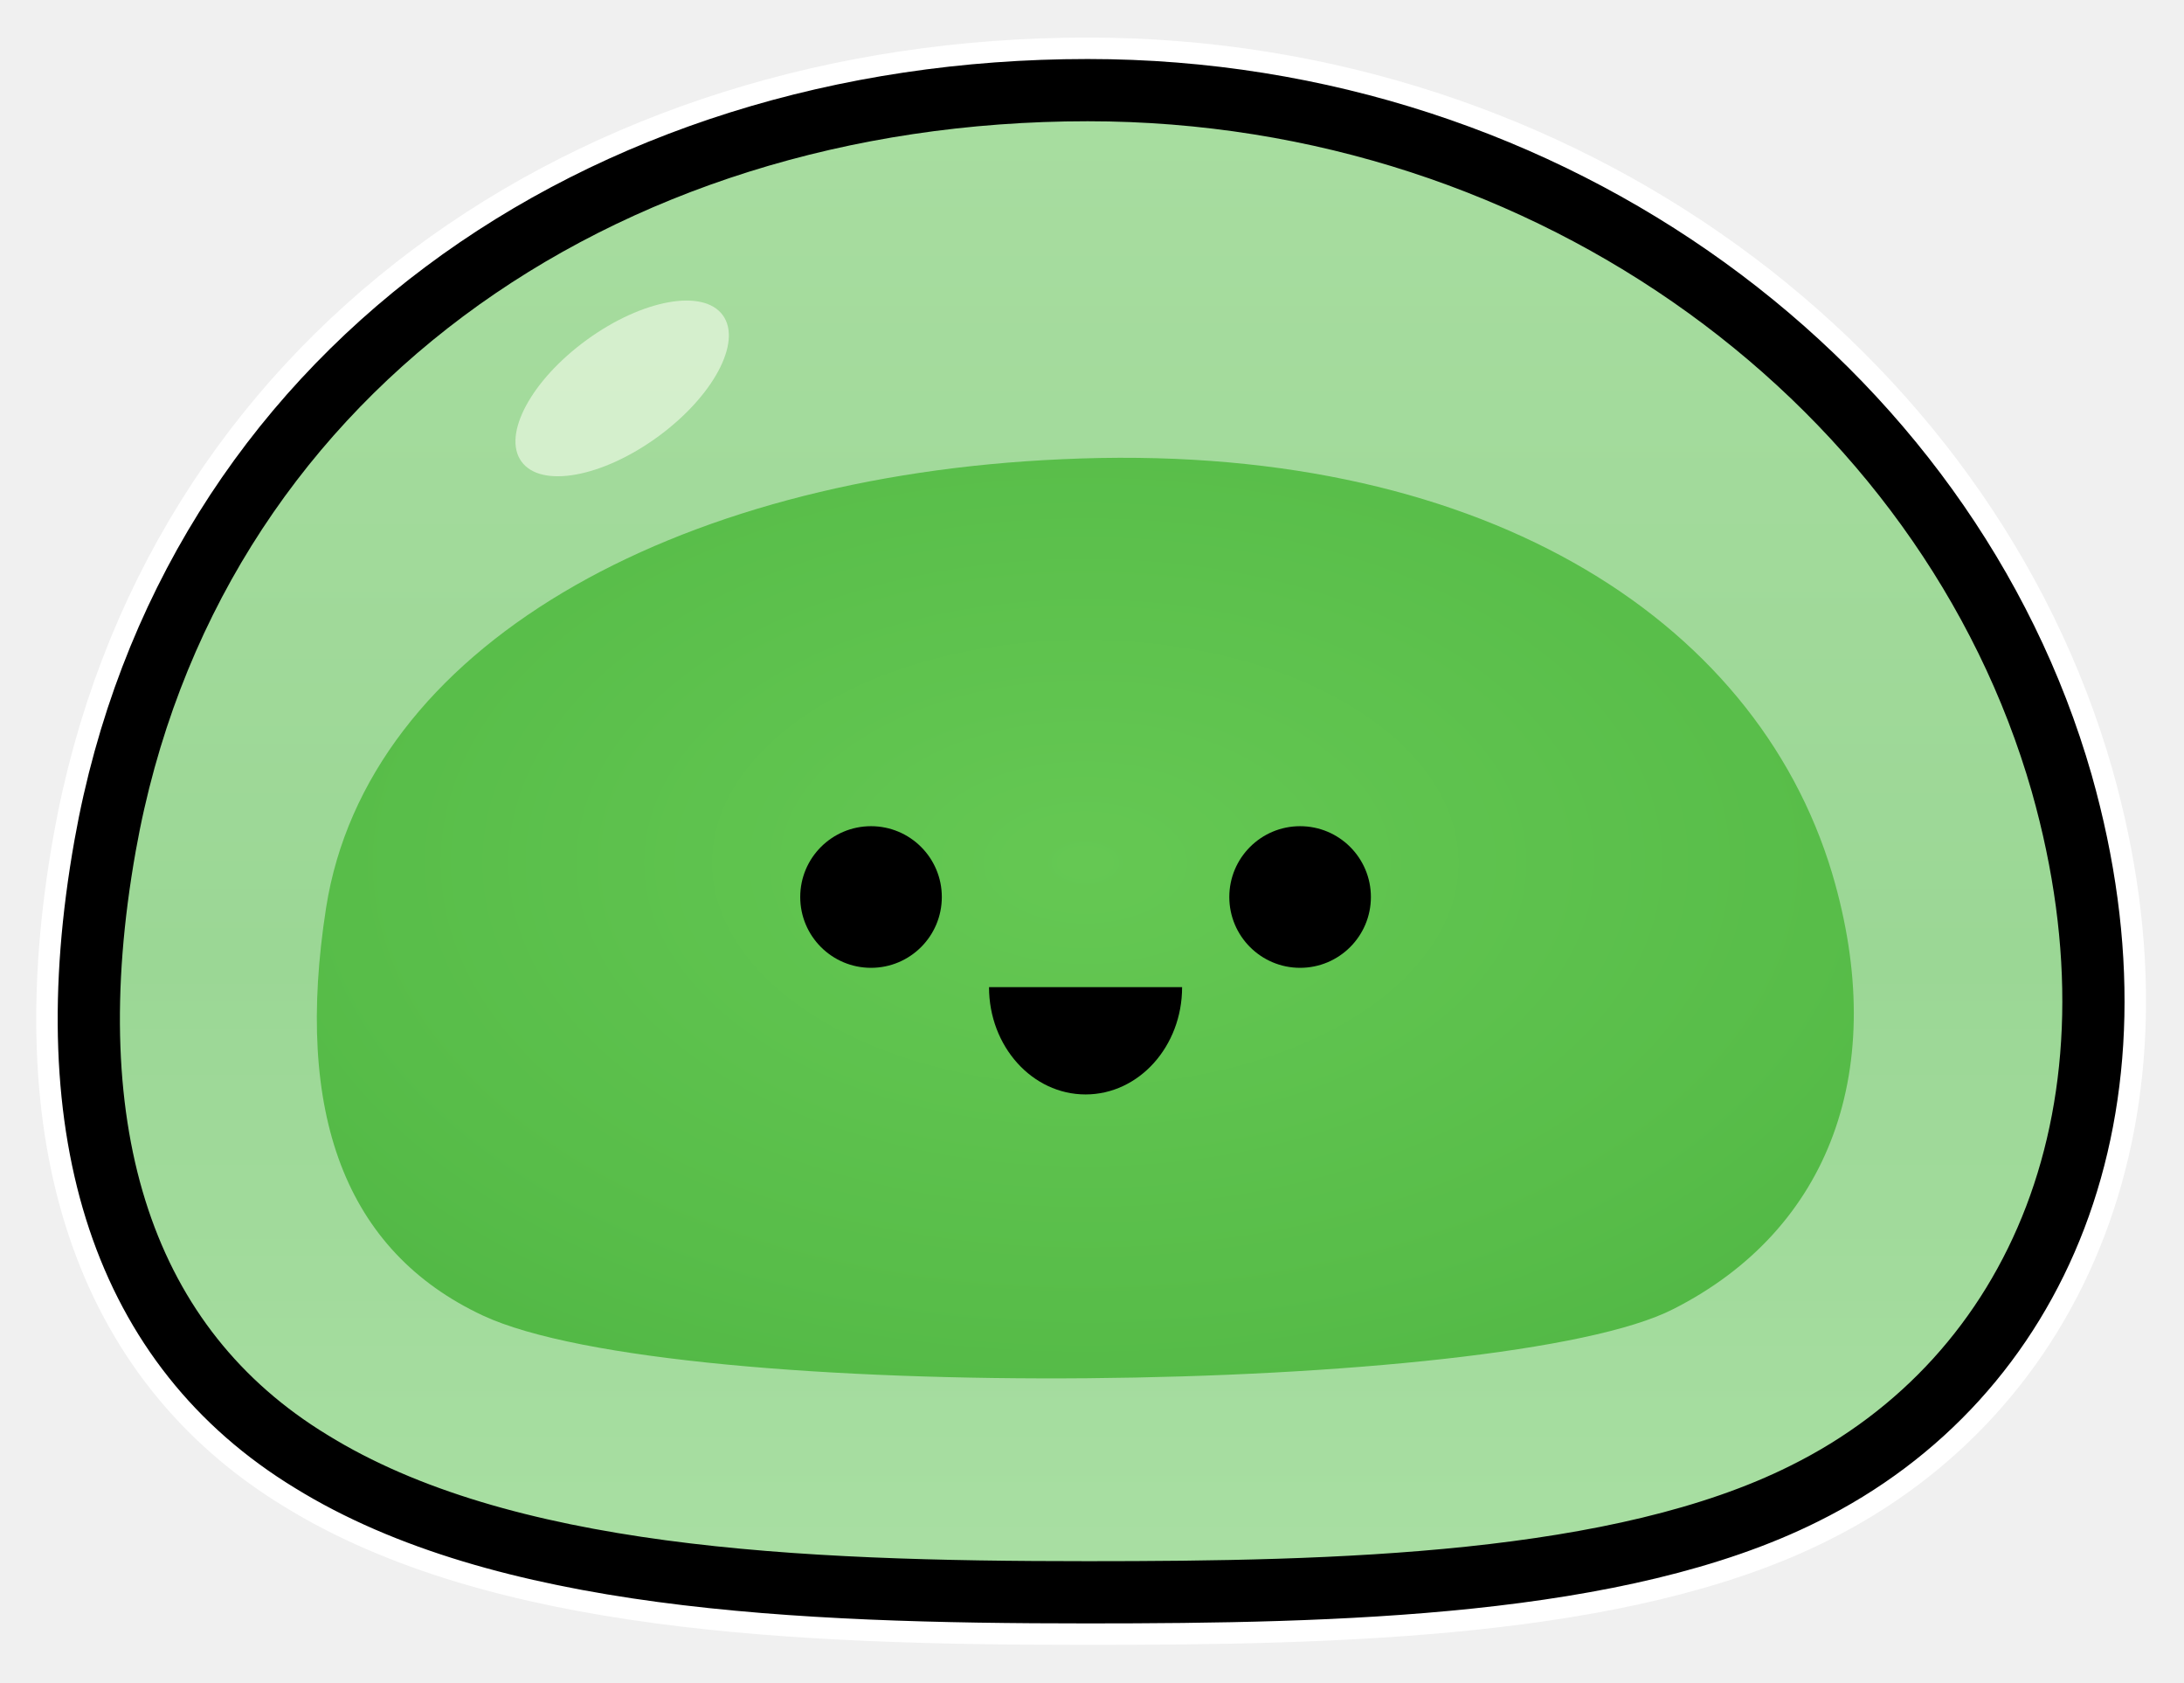
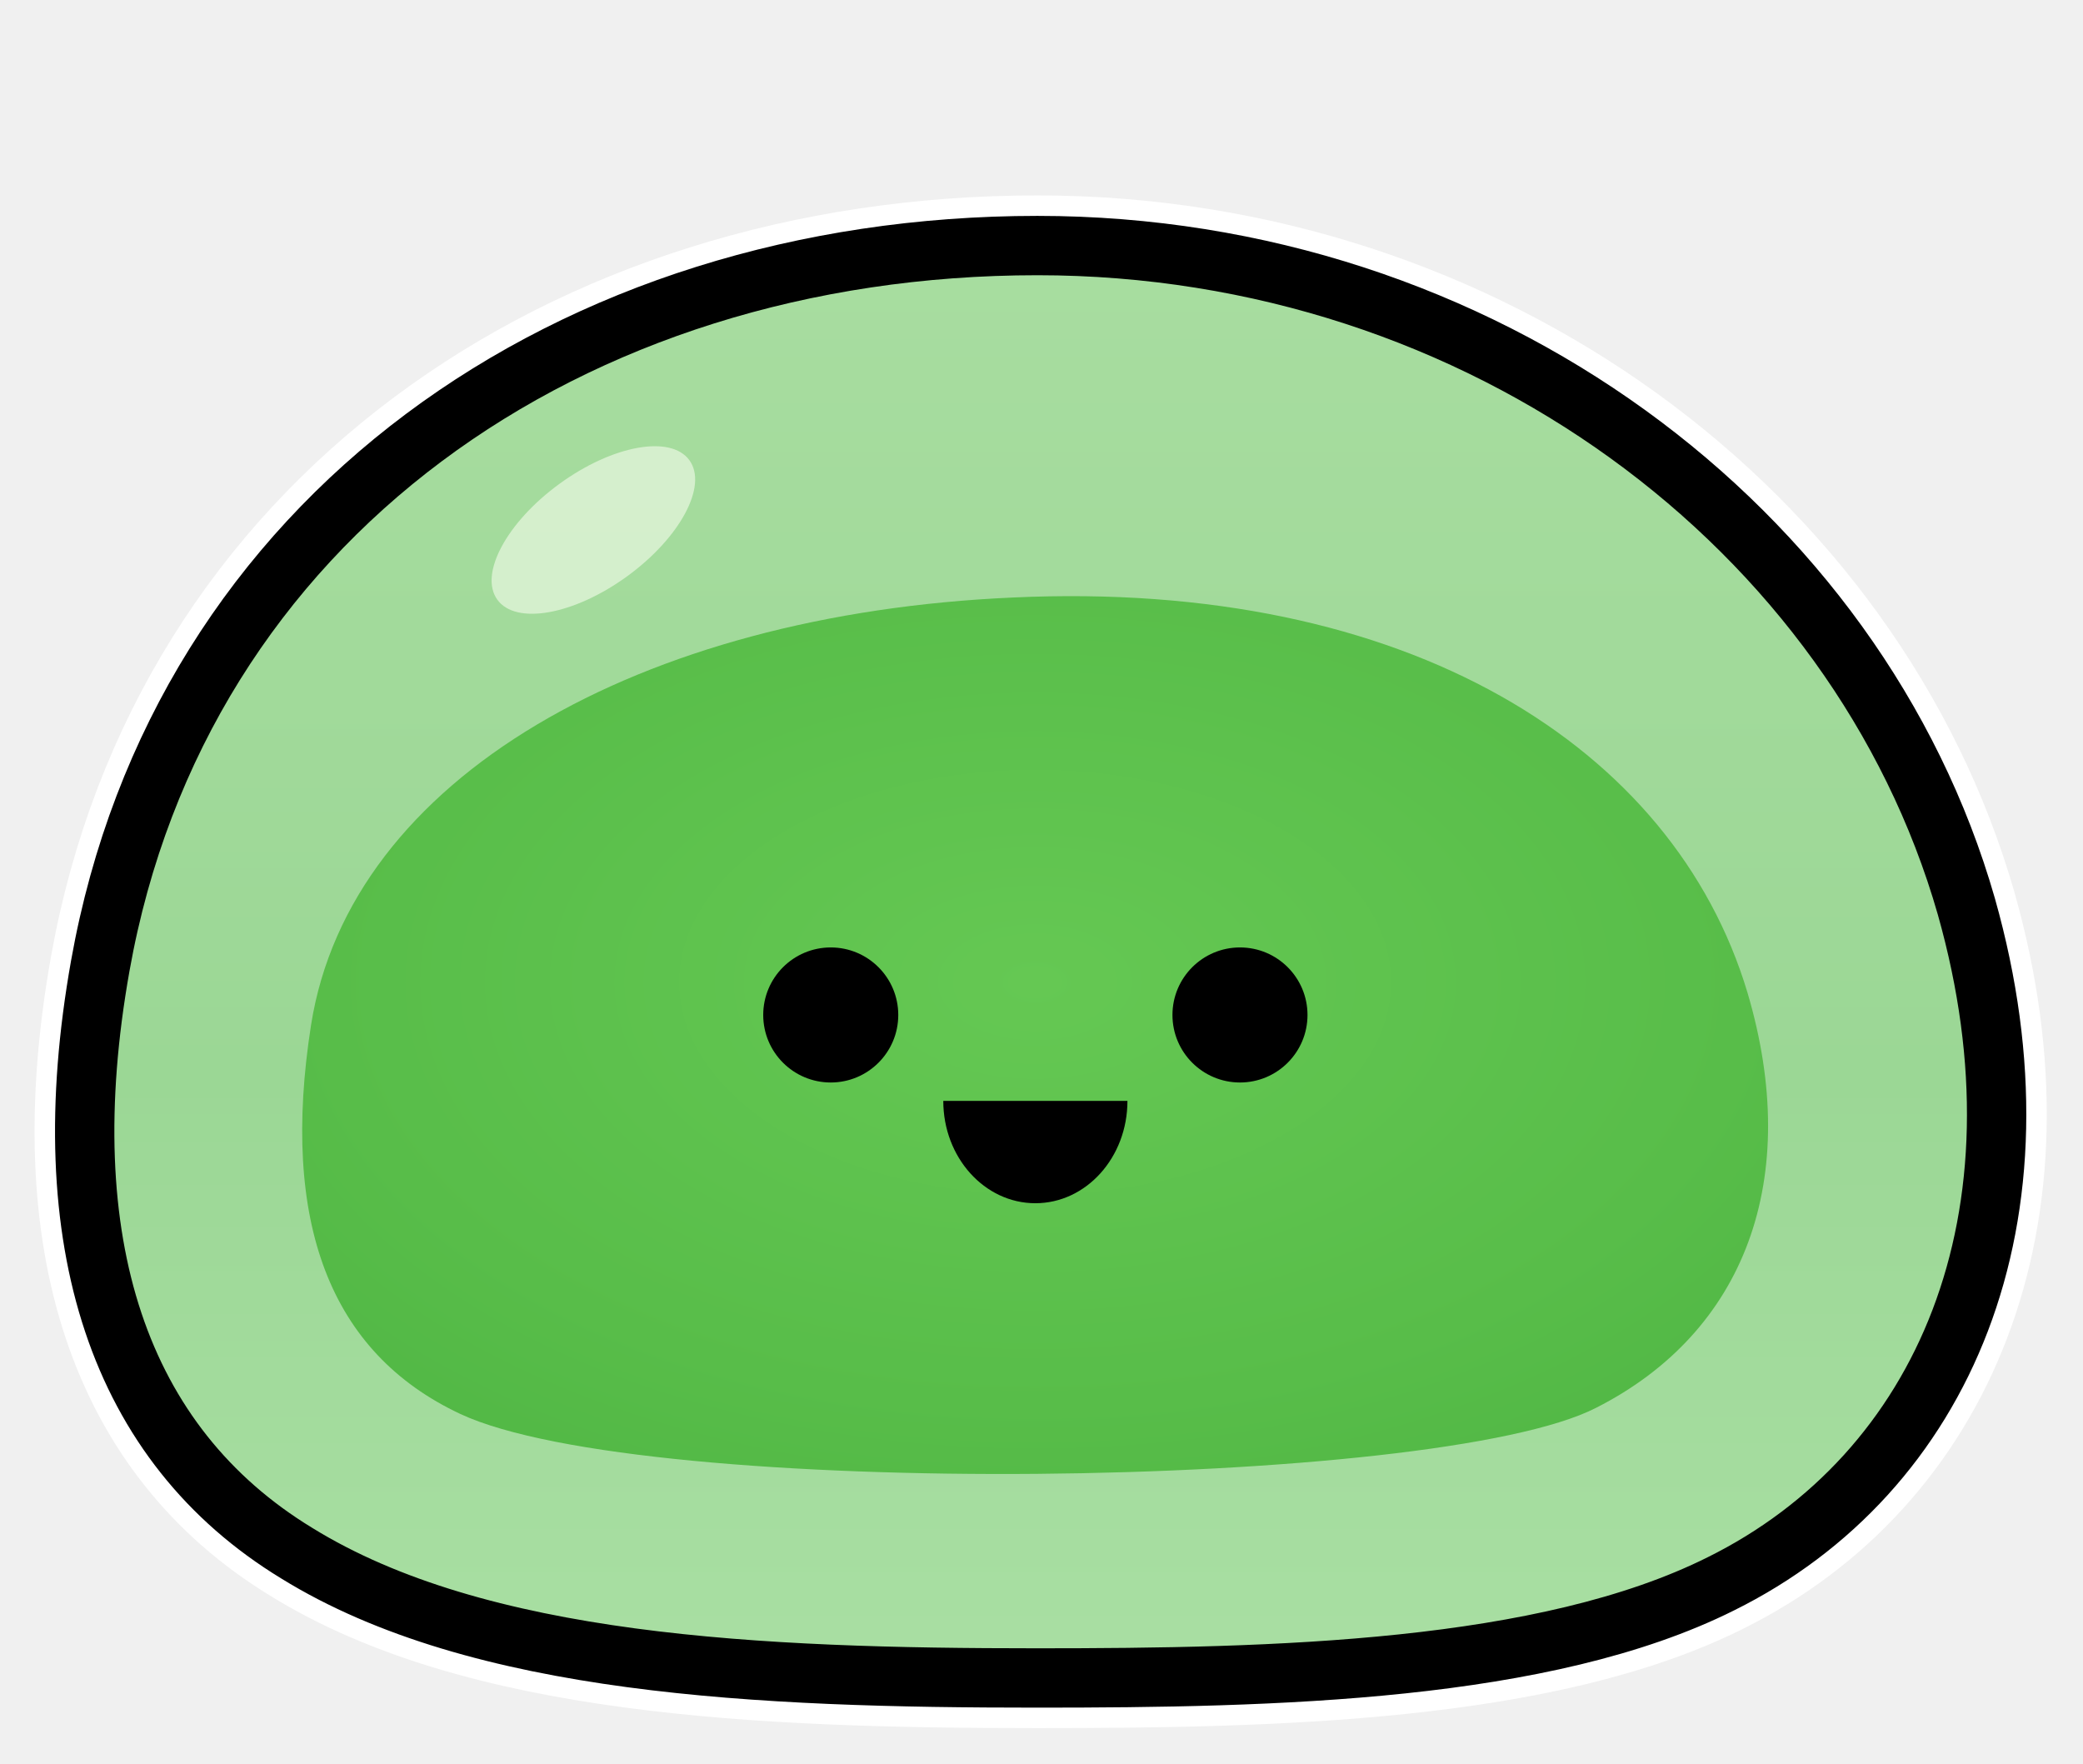
- <svg xmlns="http://www.w3.org/2000/svg" width="1018" height="784" viewBox="120 258 1018 784" role="img" aria-labelledby="title desc">
+ <svg xmlns="http://www.w3.org/2000/svg" width="1018" height="862" viewBox="120 180 1018 862" role="img" aria-labelledby="title desc">
  <defs>
    <linearGradient id="outerShell" x1="0.5" y1="0" x2="0.5" y2="1">
      <stop offset="0" stop-color="#a8dda0" />
      <stop offset="0.58" stop-color="#9bd795" />
      <stop offset="1" stop-color="#a9dfa3" />
    </linearGradient>
    <radialGradient id="innerBody" cx="50%" cy="44%" r="67%">
      <stop offset="0" stop-color="#65c853" />
      <stop offset="0.72" stop-color="#58bd49" />
      <stop offset="1" stop-color="#51b745" />
    </radialGradient>
    <style>
      #slime {
        transform-box: fill-box;
        transform-origin: 50% 88%;
        animation: breathe 3.2s cubic-bezier(.45, 0, .28, 1) infinite;
      }
      #inner {
        transform-box: fill-box;
        transform-origin: 50% 100%;
        animation: belly 3.2s cubic-bezier(.45, 0, .28, 1) infinite;
      }
      #face {
        transform-box: fill-box;
        transform-origin: center;
        animation: face-float 3.2s ease-in-out infinite;
      }
      #eyes {
        transform-box: fill-box;
        transform-origin: center;
        animation: blink 5.4s ease-in-out infinite;
      }
      #shine {
        transform-box: fill-box;
        transform-origin: center;
        animation: shine 3.2s ease-in-out infinite;
      }
      @keyframes breathe {
        0%, 32%, 100% { transform: translateY(0) scale(1); }
        46% { transform: translateY(-13px) scale(.985, 1.035); }
        58% { transform: translateY(8px) scale(1.035, .965); }
        69% { transform: translateY(-3px) scale(.995, 1.012); }
      }
      @keyframes belly {
        0%, 32%, 100% { transform: scale(1); }
        46% { transform: scale(.975, 1.045); }
        58% { transform: scale(1.045, .94); }
        69% { transform: scale(.99, 1.015); }
      }
      @keyframes face-float {
        0%, 32%, 100% { transform: translateY(0); }
        46% { transform: translateY(-8px); }
        58% { transform: translateY(7px) scaleY(.96); }
      }
      @keyframes blink {
        0%, 45%, 49%, 100% { transform: scaleY(1); }
        47% { transform: scaleY(.12); }
      }
      @keyframes shine {
        0%, 100% { transform: translate(0, 0) rotate(0); opacity: .72; }
        48% { transform: translate(8px, -7px) rotate(-3deg); opacity: .9; }
      }
      @media (prefers-reduced-motion: reduce) {
        #slime, #inner, #face, #eyes, #shine { animation: none; }
      }
    </style>
  </defs>
  <g id="slime">
    <path d="M 627 300 C 844 300 1028 438 1081 623 C 1124 775 1070 900 961 954 C 875 997 743 1000 627 1000 C 491 1000 354 994 265 939 C 178 886 145 787 169 652 C 208 433 399 300 627 300 Z" fill="none" stroke="#ffffff" stroke-width="49" stroke-linejoin="round" />
    <path d="M 627 300 C 844 300 1028 438 1081 623 C 1124 775 1070 900 961 954 C 875 997 743 1000 627 1000 C 491 1000 354 994 265 939 C 178 886 145 787 169 652 C 208 433 399 300 627 300 Z" fill="url(#outerShell)" stroke="#000000" stroke-width="29" stroke-linejoin="round" />
    <g id="inner">
      <path d="M 272 681 C 291 560 433 480 615 472 C 808 463 938 545 974 665 C 1001 756 973 831 900 868 C 822 908 435 913 345 871 C 281 841 257 777 272 681 Z" fill="url(#innerBody)" />
    </g>
    <ellipse id="shine" cx="410" cy="439" rx="58" ry="28" transform="rotate(-36 410 439)" fill="#e8f7df" opacity="0.72" />
    <g id="face">
      <g id="eyes">
        <circle cx="526" cy="676" r="33" fill="#000000" />
        <circle cx="726" cy="676" r="33" fill="#000000" />
      </g>
      <path d="M 581 718 H 671 A 45 50 0 0 1 581 718 Z" fill="#000000" />
    </g>
  </g>
</svg>
